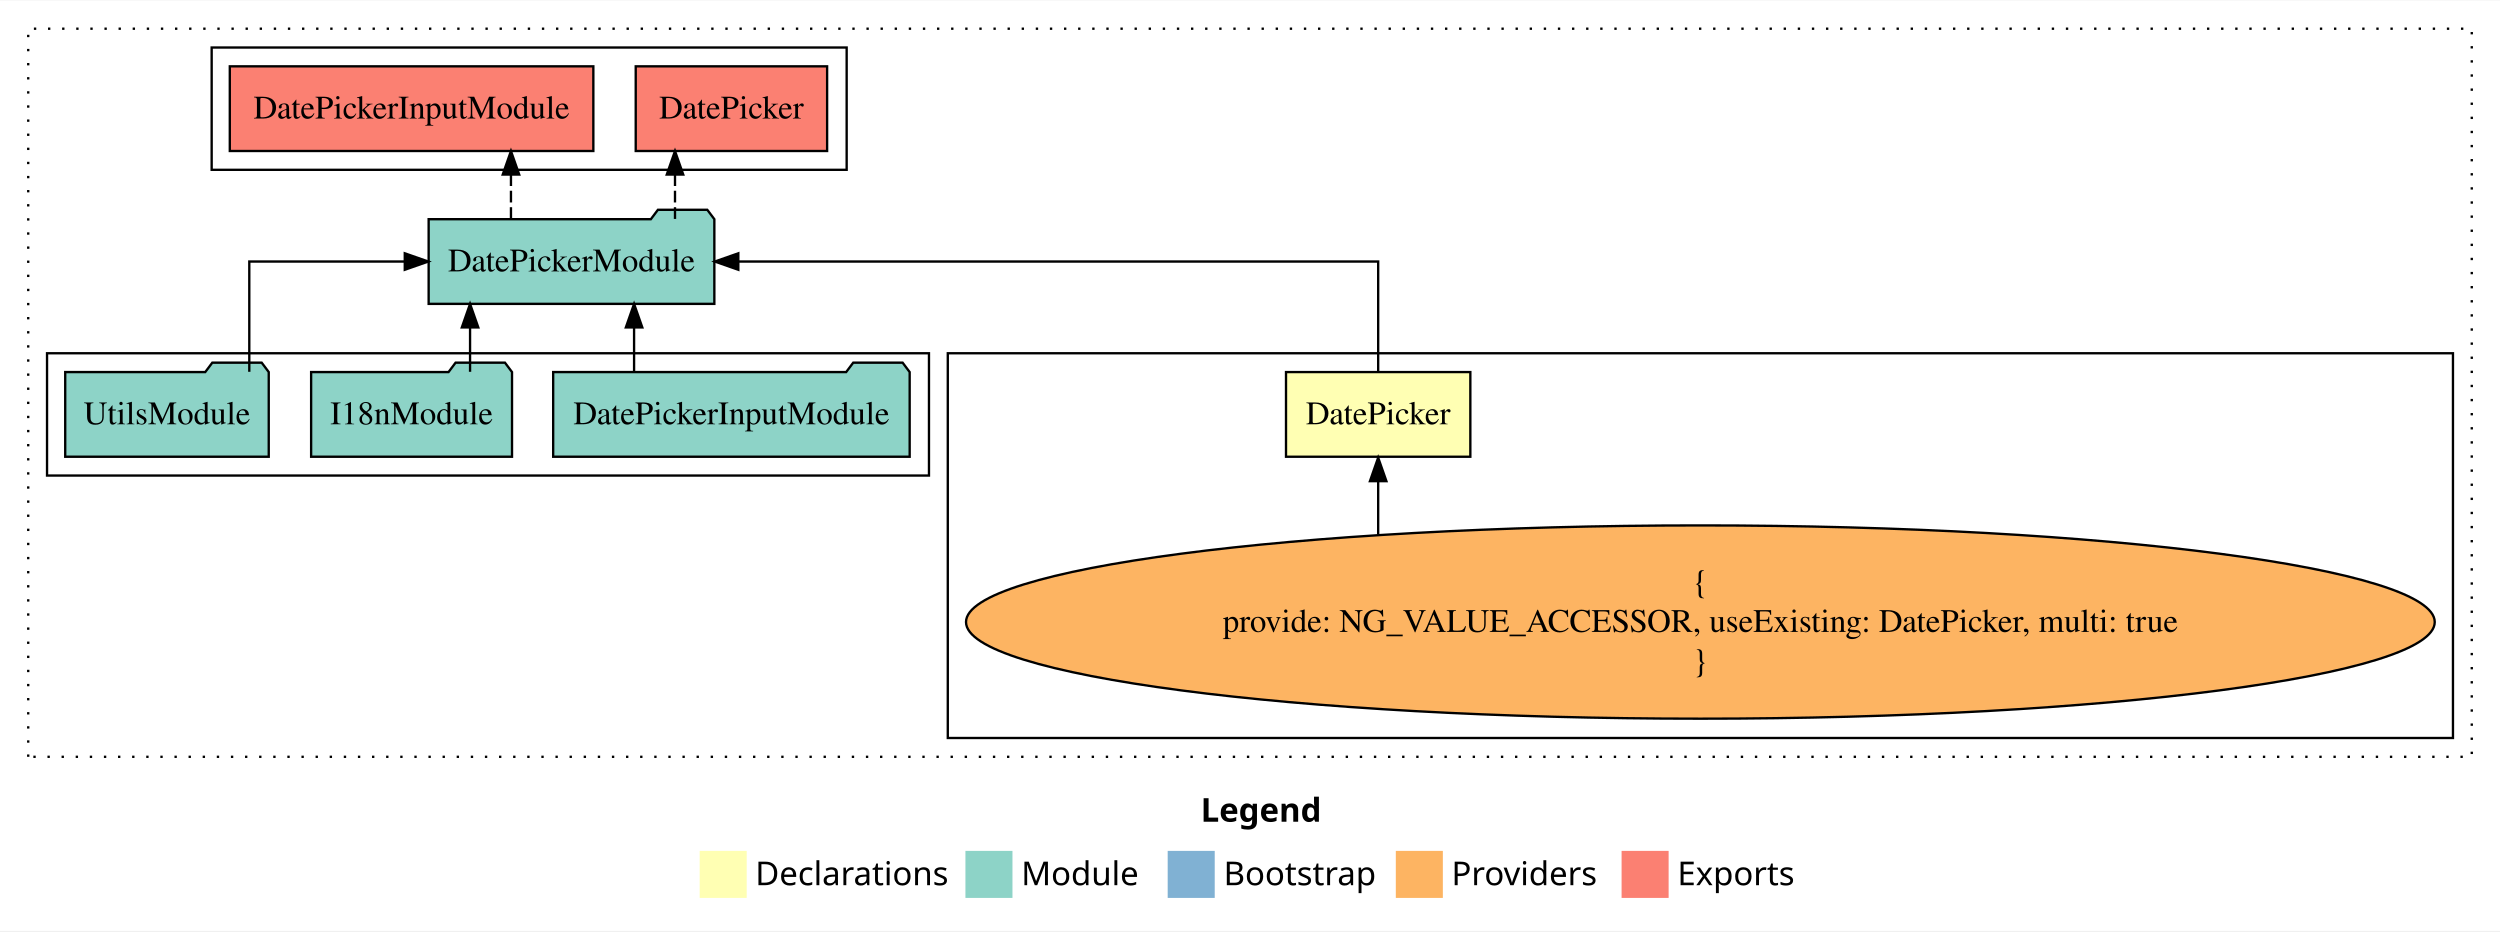
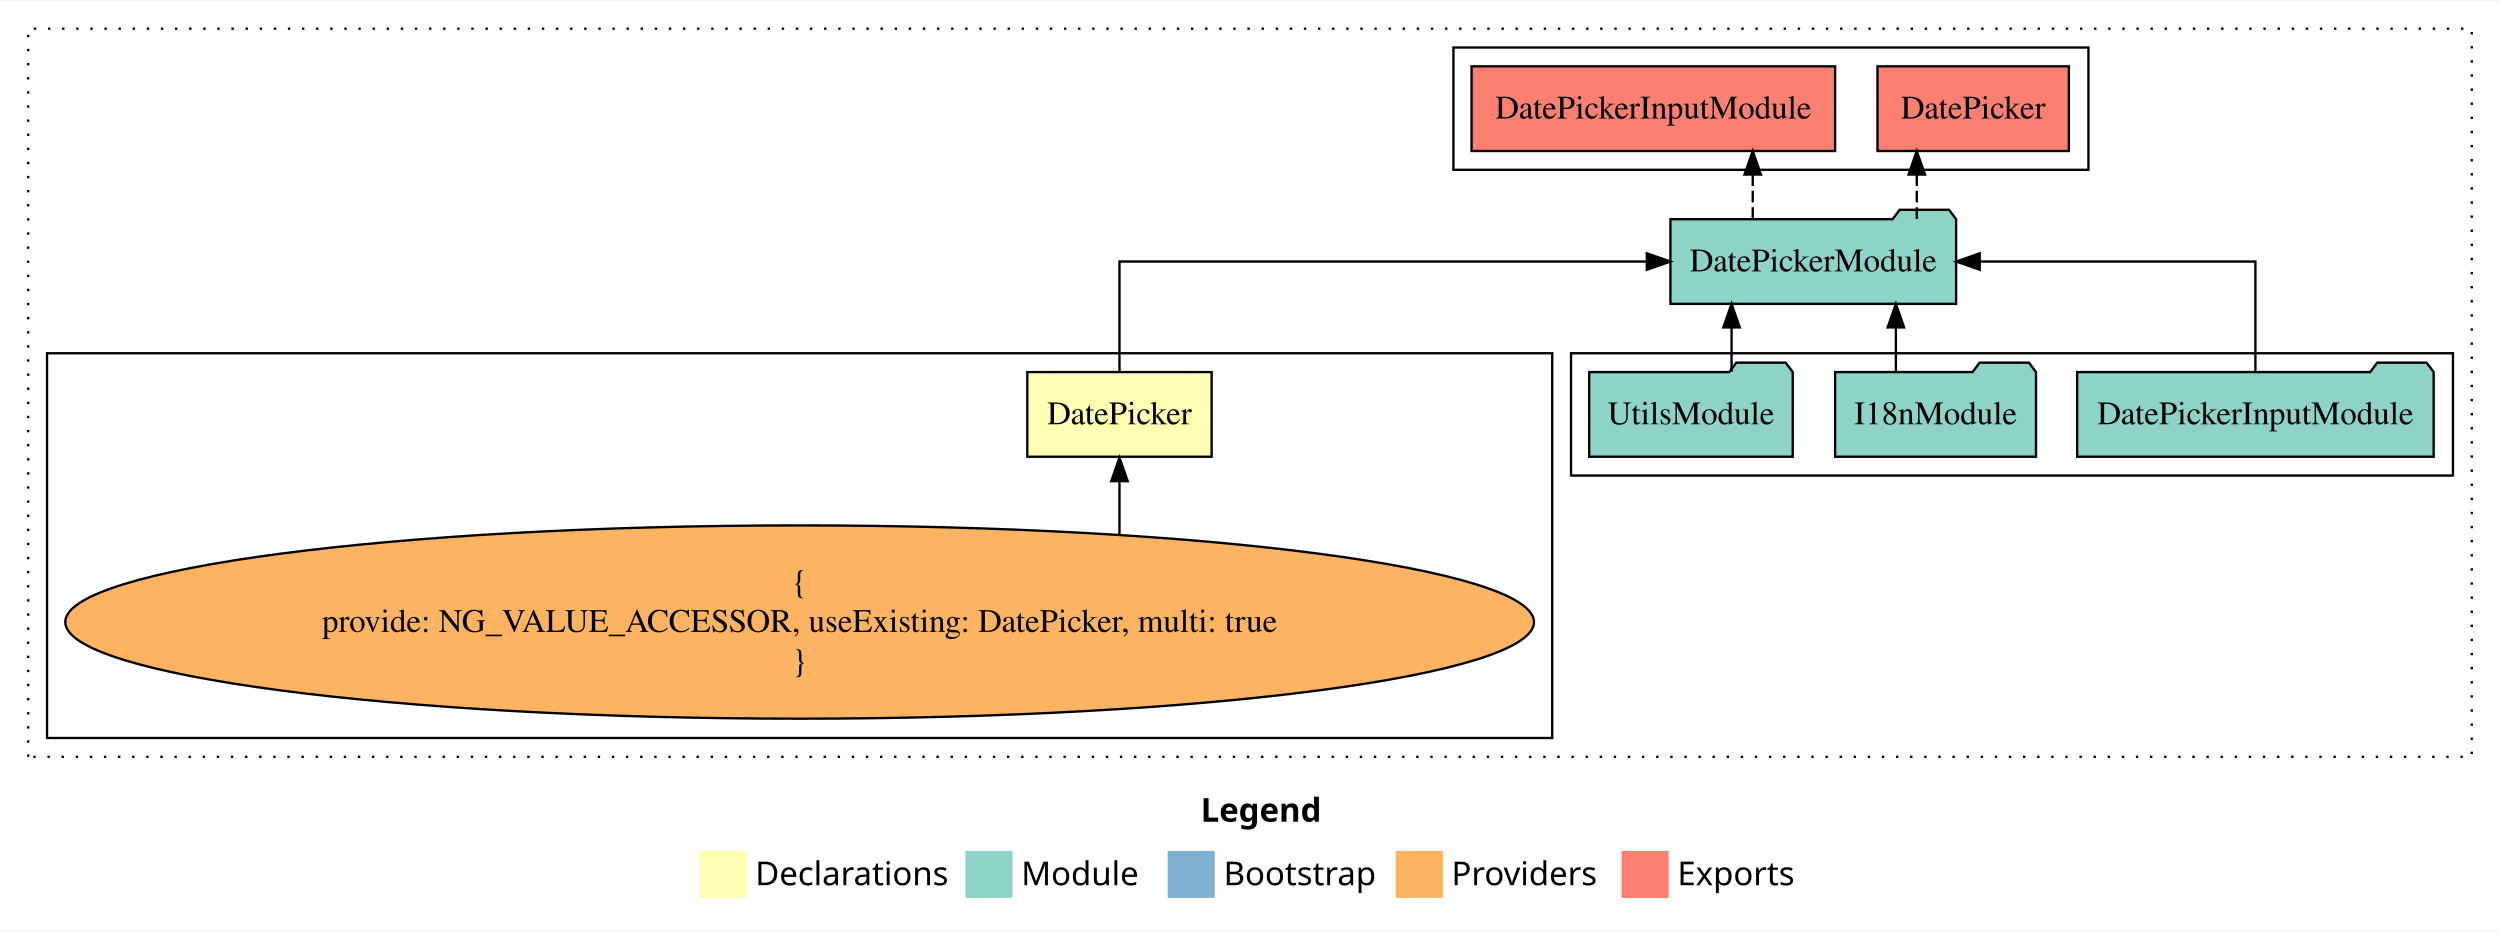
<svg xmlns="http://www.w3.org/2000/svg" width="1063pt" height="396pt" viewBox="0.00 0.00 1063.00 395.59">
  <g id="graph0" class="graph" transform="scale(1 1) rotate(0) translate(4 391.59)">
    <polygon fill="white" stroke="transparent" points="-4,4 -4,-391.59 1059,-391.59 1059,4 -4,4" />
    <text text-anchor="start" x="506.51" y="-42.4" font-family="Times-12" font-weight="bold" font-size="14.00">Legend</text>
    <polygon fill="#ffffb3" stroke="transparent" points="293.5,-10 293.5,-30 313.5,-30 313.5,-10 293.5,-10" />
    <text text-anchor="start" x="317.13" y="-15.4" font-family="Times-12" font-size="14.00">  Declarations</text>
    <polygon fill="#8dd3c7" stroke="transparent" points="406.5,-10 406.5,-30 426.5,-30 426.5,-10 406.5,-10" />
    <text text-anchor="start" x="430.23" y="-15.4" font-family="Times-12" font-size="14.00">  Module</text>
    <polygon fill="#80b1d3" stroke="transparent" points="492.5,-10 492.5,-30 512.5,-30 512.5,-10 492.5,-10" />
    <text text-anchor="start" x="516.28" y="-15.4" font-family="Times-12" font-size="14.00">  Bootstrap</text>
    <polygon fill="#fdb462" stroke="transparent" points="589.5,-10 589.5,-30 609.5,-30 609.5,-10 589.5,-10" />
    <text text-anchor="start" x="613.17" y="-15.4" font-family="Times-12" font-size="14.00">  Providers</text>
    <polygon fill="#fb8072" stroke="transparent" points="685.5,-10 685.5,-30 705.5,-30 705.5,-10 685.5,-10" />
    <text text-anchor="start" x="709.23" y="-15.4" font-family="Times-12" font-size="14.00">  Exports</text>
    <g id="clust1" class="cluster">
      <polygon fill="none" stroke="black" stroke-dasharray="1,5" points="8,-70 8,-379.59 1047,-379.59 1047,-70 8,-70" />
    </g>
+     <g id="clust4" class="cluster">
+       <polygon fill="none" stroke="black" points="664,-189.59 664,-241.59 1039,-241.59 1039,-189.59 664,-189.59" />
+     </g>
    <g id="clust3" class="cluster">
-       <polygon fill="none" stroke="black" points="399,-78 399,-241.59 1039,-241.59 1039,-78 399,-78" />
+       <polygon fill="none" stroke="black" points="16,-78 16,-241.59 656,-241.59 656,-78 16,-78" />
    </g>
    <g id="clust5" class="cluster">
-       <polygon fill="none" stroke="black" points="86,-319.59 86,-371.59 356,-371.59 356,-319.59 86,-319.59" />
-     </g>
-     <g id="clust4" class="cluster">
-       <polygon fill="none" stroke="black" points="16,-189.59 16,-241.59 391,-241.59 391,-189.59 16,-189.59" />
+       <polygon fill="none" stroke="black" points="614,-319.59 614,-371.59 884,-371.59 884,-319.59 614,-319.59" />
    </g>
    <g id="node1" class="node">
-       <polygon fill="#ffffb3" stroke="black" points="621.19,-233.59 542.81,-233.59 542.81,-197.59 621.19,-197.59 621.19,-233.59" />
-       <text text-anchor="middle" x="582" y="-211.39" font-family="Times,serif" font-size="14.00">DatePicker</text>
+       <polygon fill="#ffffb3" stroke="black" points="511.19,-233.59 432.81,-233.59 432.81,-197.59 511.19,-197.59 511.19,-233.59" />
+       <text text-anchor="middle" x="472" y="-211.39" font-family="Times,serif" font-size="14.00">DatePicker</text>
    </g>
    <g id="node2" class="node">
-       <polygon fill="#8dd3c7" stroke="black" points="299.74,-298.59 296.74,-302.59 275.74,-302.59 272.74,-298.59 178.26,-298.59 178.26,-262.59 299.74,-262.59 299.74,-298.59" />
-       <text text-anchor="middle" x="239" y="-276.39" font-family="Times,serif" font-size="14.00">DatePickerModule</text>
+       <polygon fill="#8dd3c7" stroke="black" points="827.74,-298.59 824.74,-302.59 803.74,-302.59 800.74,-298.59 706.26,-298.59 706.26,-262.59 827.74,-262.59 827.74,-298.59" />
+       <text text-anchor="middle" x="767" y="-276.39" font-family="Times,serif" font-size="14.00">DatePickerModule</text>
    </g>
    <g id="edge1" class="edge">
-       <path fill="none" stroke="black" d="M582,-233.7C582,-252.93 582,-280.59 582,-280.59 582,-280.59 309.93,-280.59 309.93,-280.59" />
-       <polygon fill="black" stroke="black" points="309.93,-277.09 299.93,-280.59 309.93,-284.09 309.93,-277.09" />
+       <path fill="none" stroke="black" d="M472,-233.7C472,-252.93 472,-280.59 472,-280.59 472,-280.59 696.23,-280.59 696.23,-280.59" />
+       <polygon fill="black" stroke="black" points="696.23,-284.09 706.23,-280.59 696.23,-277.09 696.23,-284.09" />
    </g>
    <g id="node7" class="node">
-       <polygon fill="#fb8072" stroke="black" points="347.69,-363.59 266.31,-363.59 266.31,-327.59 347.69,-327.59 347.69,-363.59" />
-       <text text-anchor="middle" x="307" y="-341.39" font-family="Times,serif" font-size="14.00">DatePicker </text>
+       <polygon fill="#fb8072" stroke="black" points="875.69,-363.59 794.31,-363.59 794.31,-327.59 875.69,-327.59 875.69,-363.59" />
+       <text text-anchor="middle" x="835" y="-341.39" font-family="Times,serif" font-size="14.00">DatePicker </text>
    </g>
    <g id="edge6" class="edge">
-       <path fill="none" stroke="black" stroke-dasharray="5,2" d="M283.01,-298.7C283.01,-298.7 283.01,-317.58 283.01,-317.58" />
-       <polygon fill="black" stroke="black" points="279.51,-317.58 283.01,-327.58 286.51,-317.58 279.51,-317.58" />
+       <path fill="none" stroke="black" stroke-dasharray="5,2" d="M811.01,-298.7C811.01,-298.7 811.01,-317.58 811.01,-317.58" />
+       <polygon fill="black" stroke="black" points="807.51,-317.58 811.01,-327.58 814.51,-317.58 807.51,-317.58" />
    </g>
    <g id="node8" class="node">
-       <polygon fill="#fb8072" stroke="black" points="248.29,-363.59 93.71,-363.59 93.71,-327.59 248.29,-327.59 248.29,-363.59" />
-       <text text-anchor="middle" x="171" y="-341.39" font-family="Times,serif" font-size="14.00">DatePickerInputModule </text>
+       <polygon fill="#fb8072" stroke="black" points="776.29,-363.59 621.71,-363.59 621.71,-327.59 776.29,-327.59 776.29,-363.59" />
+       <text text-anchor="middle" x="699" y="-341.39" font-family="Times,serif" font-size="14.00">DatePickerInputModule </text>
    </g>
    <g id="edge7" class="edge">
-       <path fill="none" stroke="black" stroke-dasharray="5,2" d="M213.26,-298.7C213.26,-298.7 213.26,-317.58 213.26,-317.58" />
-       <polygon fill="black" stroke="black" points="209.76,-317.58 213.26,-327.58 216.76,-317.58 209.76,-317.58" />
+       <path fill="none" stroke="black" stroke-dasharray="5,2" d="M741.26,-298.7C741.26,-298.7 741.26,-317.58 741.26,-317.58" />
+       <polygon fill="black" stroke="black" points="737.76,-317.58 741.26,-327.58 744.76,-317.58 737.76,-317.58" />
    </g>
    <g id="node3" class="node">
-       <ellipse fill="#fdb462" stroke="black" cx="719" cy="-127.3" rx="312.25" ry="41.09" />
-       <text text-anchor="middle" x="719" y="-139.9" font-family="Times,serif" font-size="14.00">{</text>
-       <text text-anchor="middle" x="719" y="-123.1" font-family="Times,serif" font-size="14.00">    provide: NG_VALUE_ACCESSOR, useExisting: DatePicker, multi: true</text>
-       <text text-anchor="middle" x="719" y="-106.3" font-family="Times,serif" font-size="14.00">}</text>
+       <ellipse fill="#fdb462" stroke="black" cx="336" cy="-127.3" rx="312.25" ry="41.09" />
+       <text text-anchor="middle" x="336" y="-139.9" font-family="Times,serif" font-size="14.00">{</text>
+       <text text-anchor="middle" x="336" y="-123.1" font-family="Times,serif" font-size="14.00">    provide: NG_VALUE_ACCESSOR, useExisting: DatePicker, multi: true</text>
+       <text text-anchor="middle" x="336" y="-106.3" font-family="Times,serif" font-size="14.00">}</text>
    </g>
    <g id="edge2" class="edge">
-       <path fill="none" stroke="black" d="M582,-164.48C582,-164.48 582,-187.22 582,-187.22" />
-       <polygon fill="black" stroke="black" points="578.5,-187.22 582,-197.22 585.5,-187.22 578.5,-187.22" />
+       <path fill="none" stroke="black" d="M472,-164.48C472,-164.48 472,-187.22 472,-187.22" />
+       <polygon fill="black" stroke="black" points="468.5,-187.22 472,-197.22 475.5,-187.22 468.5,-187.22" />
    </g>
    <g id="node4" class="node">
-       <polygon fill="#8dd3c7" stroke="black" points="382.79,-233.59 379.79,-237.59 358.79,-237.59 355.79,-233.59 231.21,-233.59 231.21,-197.59 382.79,-197.59 382.79,-233.59" />
-       <text text-anchor="middle" x="307" y="-211.39" font-family="Times,serif" font-size="14.00">DatePickerInputModule</text>
+       <polygon fill="#8dd3c7" stroke="black" points="1030.79,-233.59 1027.79,-237.59 1006.79,-237.59 1003.79,-233.59 879.21,-233.59 879.21,-197.59 1030.79,-197.59 1030.79,-233.59" />
+       <text text-anchor="middle" x="955" y="-211.39" font-family="Times,serif" font-size="14.00">DatePickerInputModule</text>
    </g>
    <g id="edge3" class="edge">
-       <path fill="none" stroke="black" d="M265.61,-233.7C265.61,-233.7 265.61,-252.58 265.61,-252.58" />
-       <polygon fill="black" stroke="black" points="262.11,-252.58 265.61,-262.58 269.11,-252.58 262.11,-252.58" />
+       <path fill="none" stroke="black" d="M955,-233.7C955,-252.93 955,-280.59 955,-280.59 955,-280.59 837.78,-280.59 837.78,-280.59" />
+       <polygon fill="black" stroke="black" points="837.78,-277.09 827.78,-280.59 837.78,-284.09 837.78,-277.09" />
    </g>
    <g id="node5" class="node">
-       <polygon fill="#8dd3c7" stroke="black" points="213.71,-233.59 210.71,-237.59 189.71,-237.59 186.71,-233.59 128.29,-233.59 128.29,-197.59 213.71,-197.59 213.71,-233.59" />
-       <text text-anchor="middle" x="171" y="-211.39" font-family="Times,serif" font-size="14.00">I18nModule</text>
+       <polygon fill="#8dd3c7" stroke="black" points="861.71,-233.59 858.71,-237.59 837.71,-237.59 834.71,-233.59 776.29,-233.59 776.29,-197.59 861.71,-197.59 861.71,-233.59" />
+       <text text-anchor="middle" x="819" y="-211.39" font-family="Times,serif" font-size="14.00">I18nModule</text>
    </g>
    <g id="edge4" class="edge">
-       <path fill="none" stroke="black" d="M195.87,-233.7C195.87,-233.7 195.87,-252.58 195.87,-252.58" />
-       <polygon fill="black" stroke="black" points="192.37,-252.58 195.87,-262.58 199.37,-252.58 192.37,-252.58" />
+       <path fill="none" stroke="black" d="M802.13,-233.7C802.13,-233.7 802.13,-252.58 802.13,-252.58" />
+       <polygon fill="black" stroke="black" points="798.63,-252.58 802.13,-262.58 805.63,-252.58 798.63,-252.58" />
    </g>
    <g id="node6" class="node">
-       <polygon fill="#8dd3c7" stroke="black" points="110.27,-233.59 107.27,-237.59 86.27,-237.59 83.27,-233.59 23.73,-233.59 23.73,-197.59 110.27,-197.59 110.27,-233.59" />
-       <text text-anchor="middle" x="67" y="-211.39" font-family="Times,serif" font-size="14.00">UtilsModule</text>
+       <polygon fill="#8dd3c7" stroke="black" points="758.27,-233.59 755.27,-237.59 734.27,-237.59 731.27,-233.59 671.73,-233.59 671.73,-197.59 758.27,-197.59 758.27,-233.59" />
+       <text text-anchor="middle" x="715" y="-211.39" font-family="Times,serif" font-size="14.00">UtilsModule</text>
    </g>
    <g id="edge5" class="edge">
-       <path fill="none" stroke="black" d="M102,-233.7C102,-252.93 102,-280.59 102,-280.59 102,-280.59 168.11,-280.59 168.11,-280.59" />
-       <polygon fill="black" stroke="black" points="168.11,-284.09 178.11,-280.59 168.11,-277.09 168.11,-284.09" />
+       <path fill="none" stroke="black" d="M732.26,-233.7C732.26,-233.7 732.26,-252.58 732.26,-252.58" />
+       <polygon fill="black" stroke="black" points="728.76,-252.58 732.26,-262.58 735.76,-252.58 728.76,-252.58" />
    </g>
  </g>
</svg>
